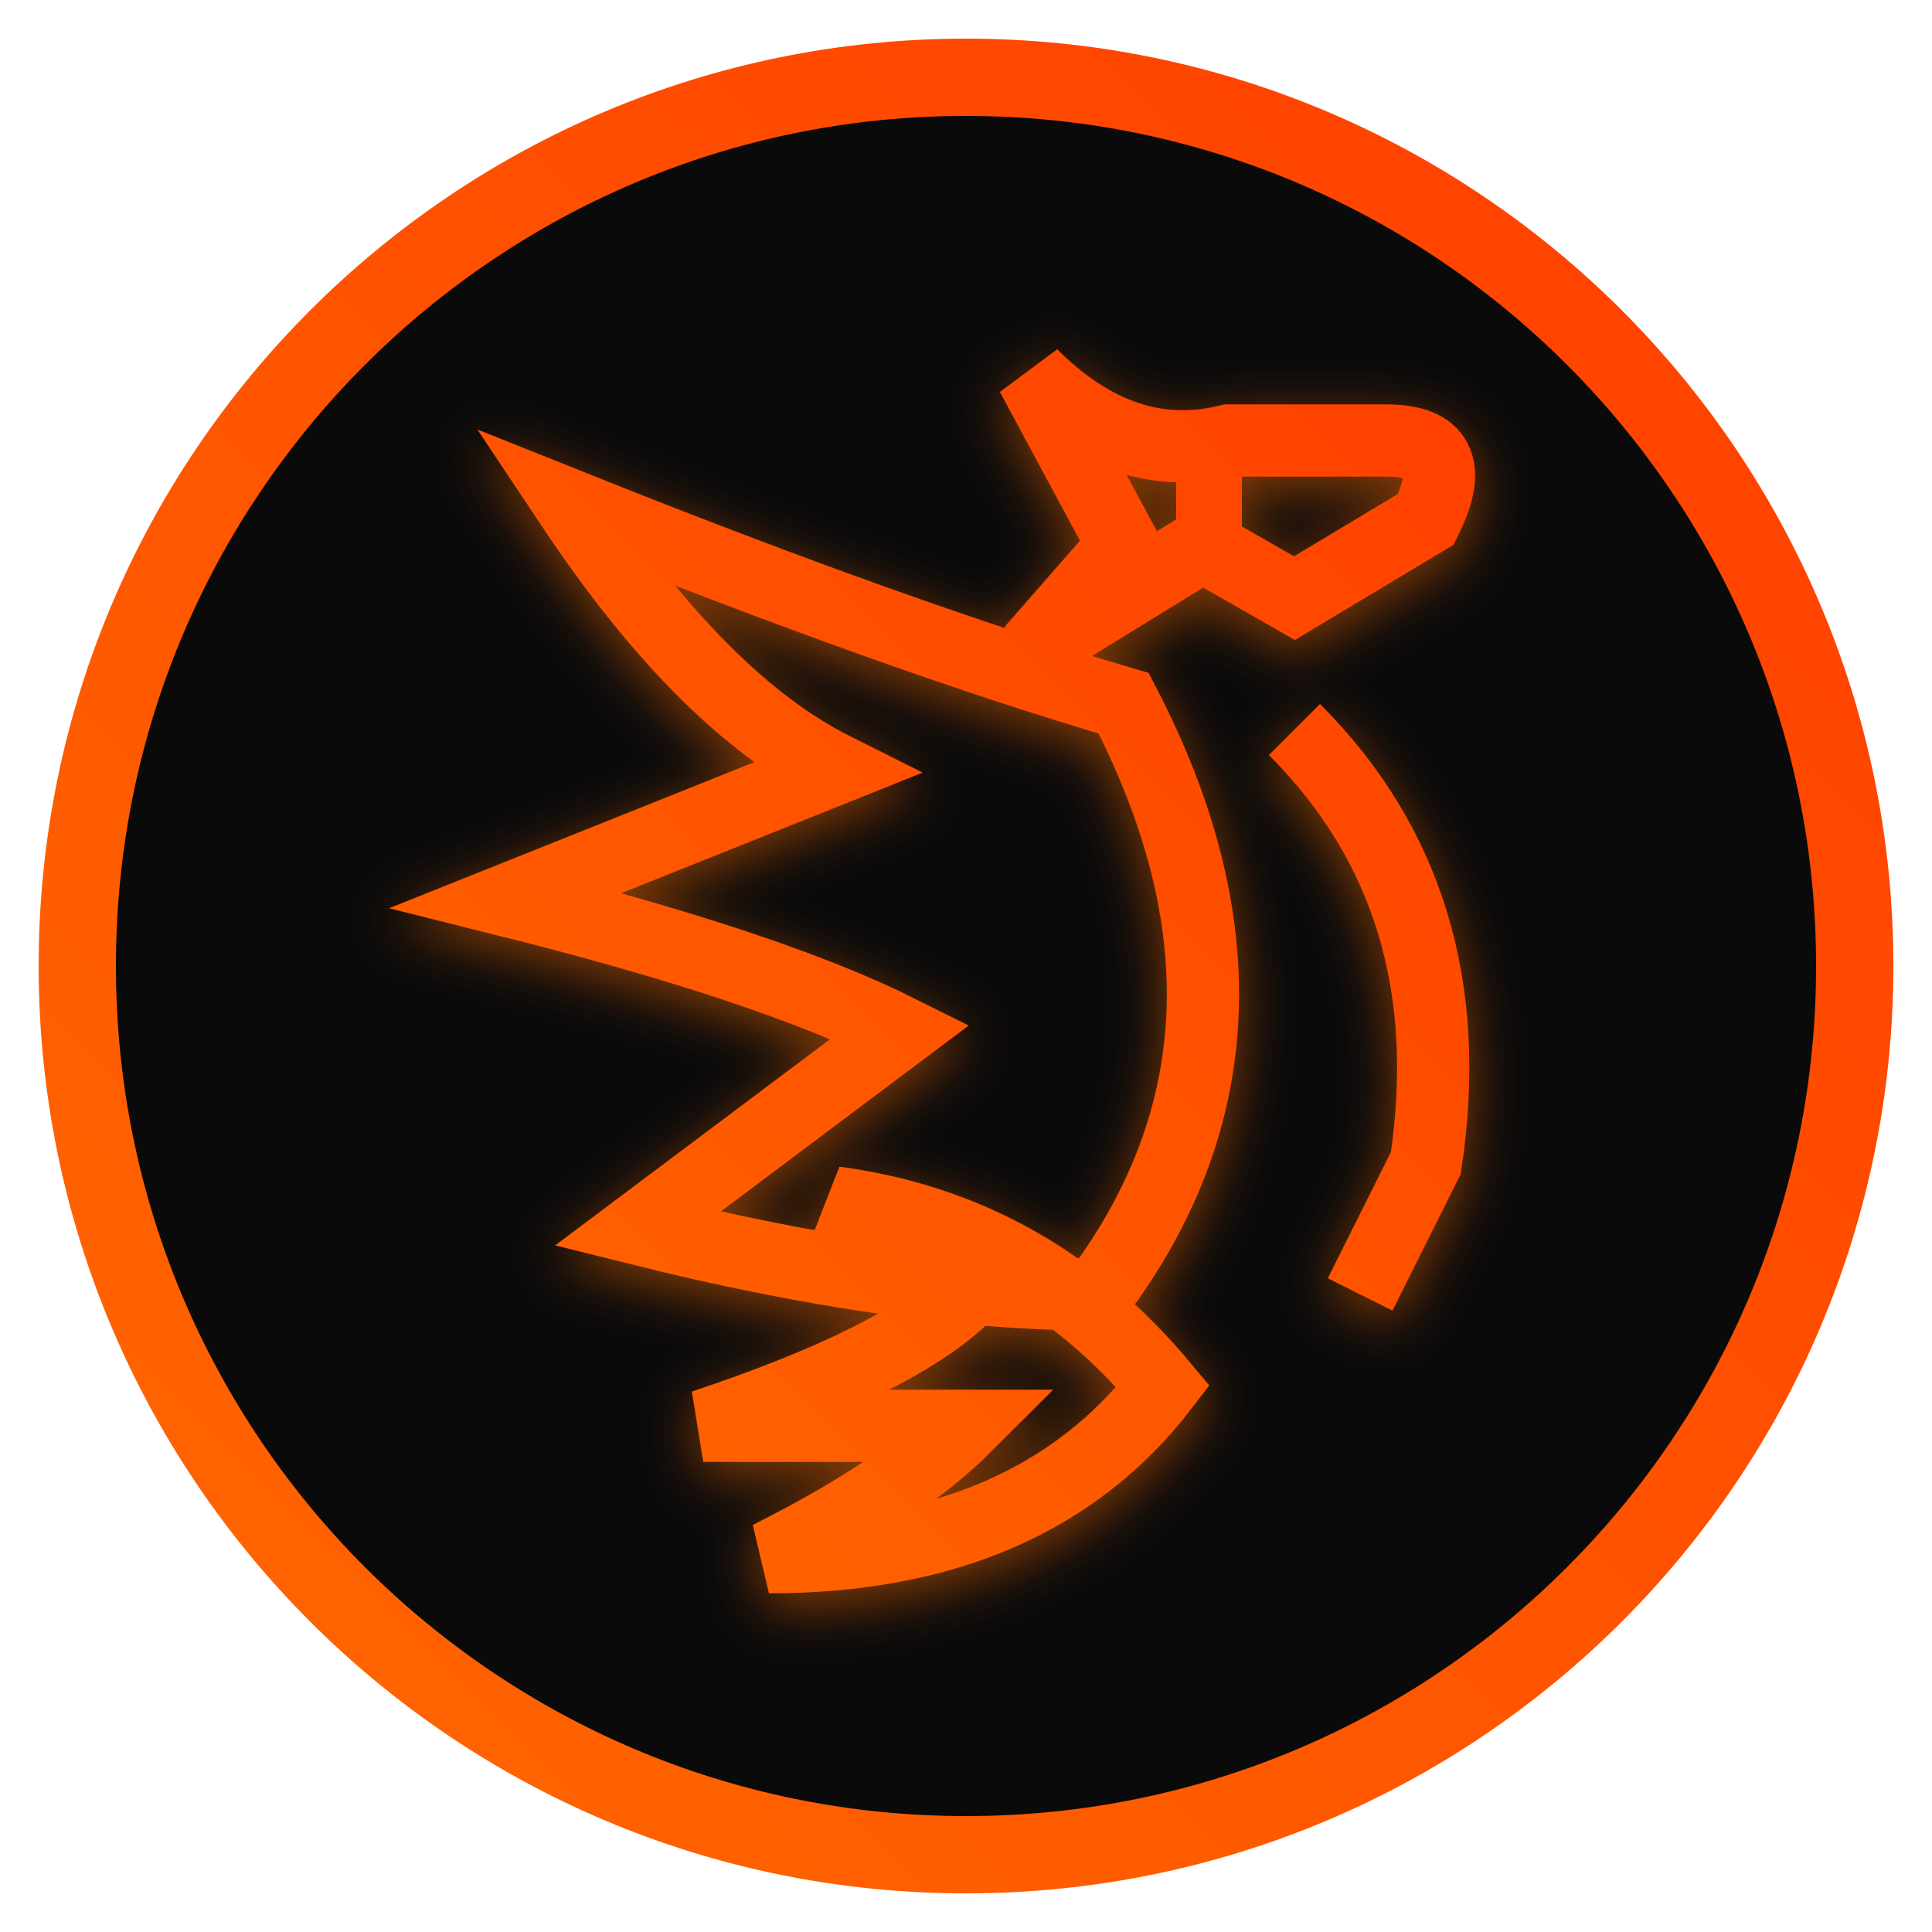
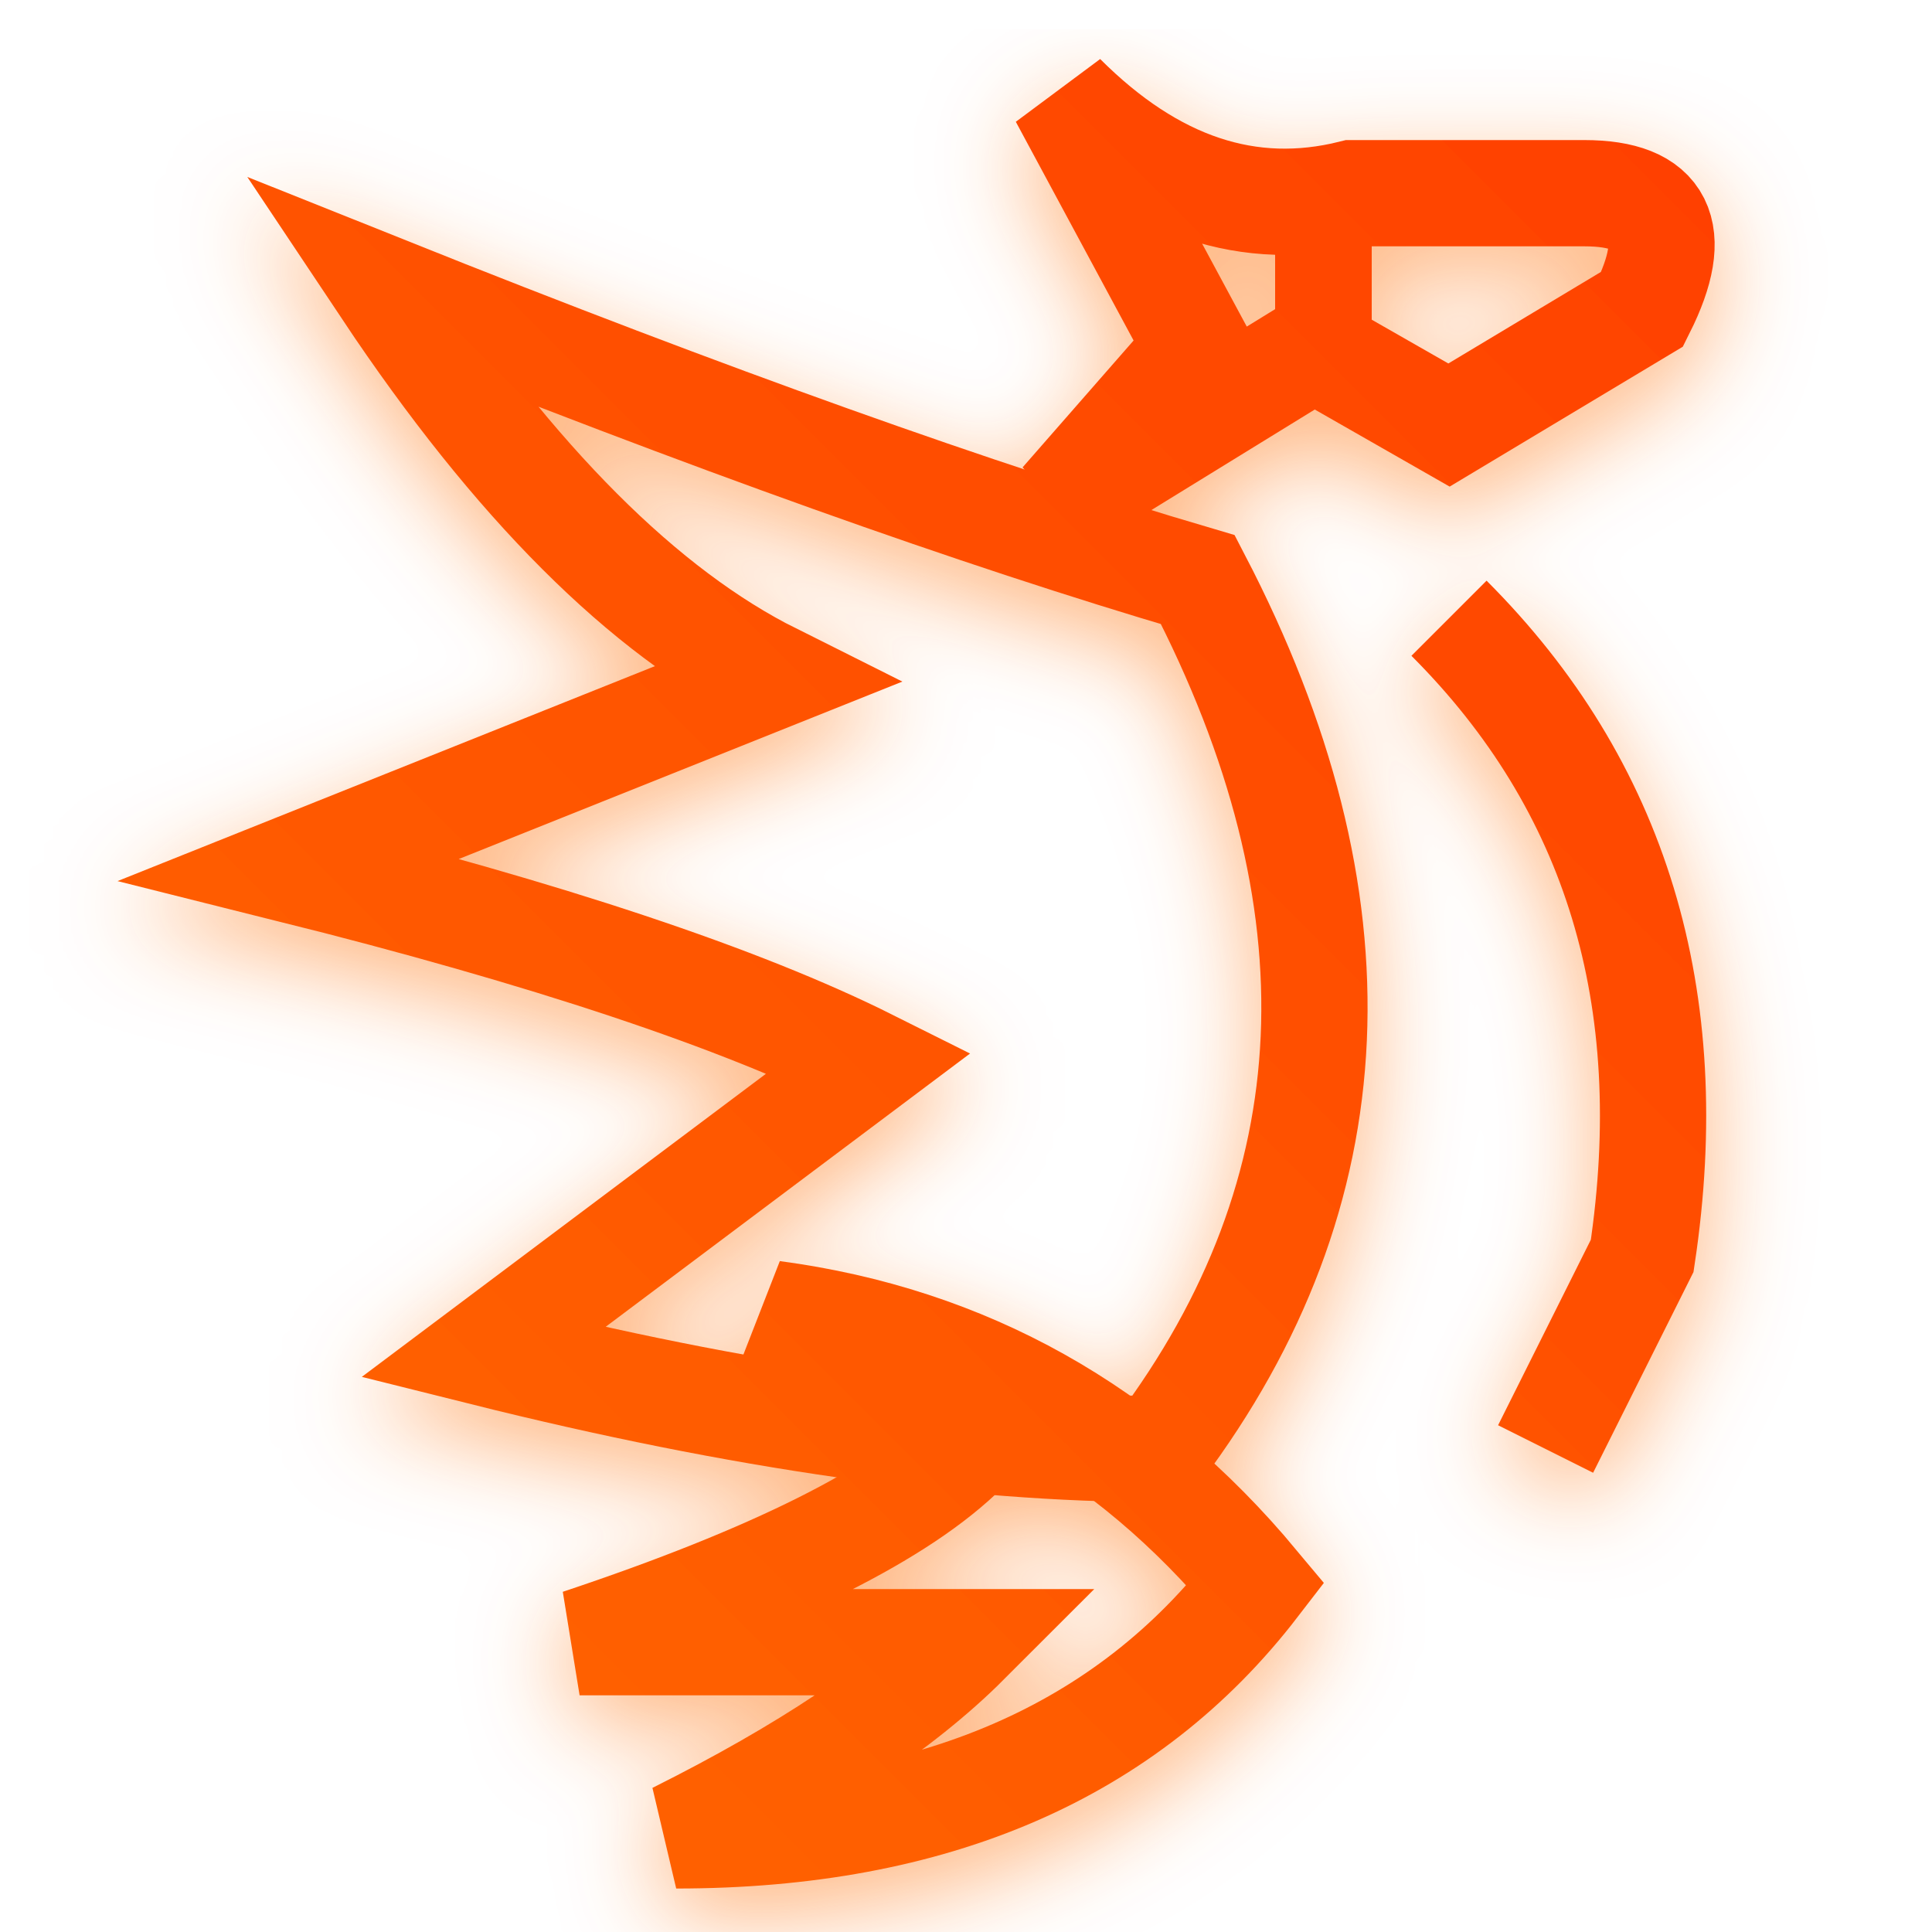
<svg xmlns="http://www.w3.org/2000/svg" viewBox="0 0 100 100" fill="none">
  <defs>
    <linearGradient id="phoenix-grad" x1="0" y1="100" x2="100" y2="0" gradientUnits="userSpaceOnUse">
      <stop offset="0%" stop-color="#FF6A00" />
      <stop offset="100%" stop-color="#FF3C00" />
    </linearGradient>
    <filter id="glow" x="-20%" y="-20%" width="140%" height="140%">
-       <feDropShadow dx="0" dy="1" stdDeviation="2" flood-color="#FF6A00" flood-opacity="0.5" />
+       <feDropShadow dx="0" dy="1.5" stdDeviation="2.5" flood-color="#FF6A00" flood-opacity="0.5" />
    </filter>
  </defs>
-   <circle cx="50" cy="50" r="46" fill="#0A0A0B" stroke="url(#phoenix-grad)" stroke-width="4" />
-   <g filter="url(#glow)" stroke="url(#phoenix-grad)" stroke-width="5.5" stroke-linejoin="miter" stroke-linecap="butt" transform="translate(16, 16) scale(0.68)">
+   <g filter="url(#glow)" stroke="url(#phoenix-grad)" stroke-width="5.5" stroke-linejoin="miter" stroke-linecap="butt">
    <rect x="66" y="12" width="5" height="5" fill="url(#phoenix-grad)" stroke="none" />
    <path d="M 55 5 Q 62 12 70 10 L 82 10 Q 88 10 85 16 L 75 22 L 68 18 L 55 26 L 62 18 Z" fill="none" />
    <path d="M 75 32 Q 88 45 85 65 L 80 75" fill="none" />
    <path d="M 62 30 Q 45 25 20 15 Q 30 30 40 35 L 15 45 Q 35 50 45 55 L 25 70 Q 45 75 60 75 Q 75 55 62 30 Z" fill="none" />
    <path d="M 65 82 Q 55 70 40 68 L 50 75 Q 45 80 30 85 L 50 85 Q 45 90 35 95 Q 55 95 65 82 Z" fill="none" />
  </g>
</svg>
